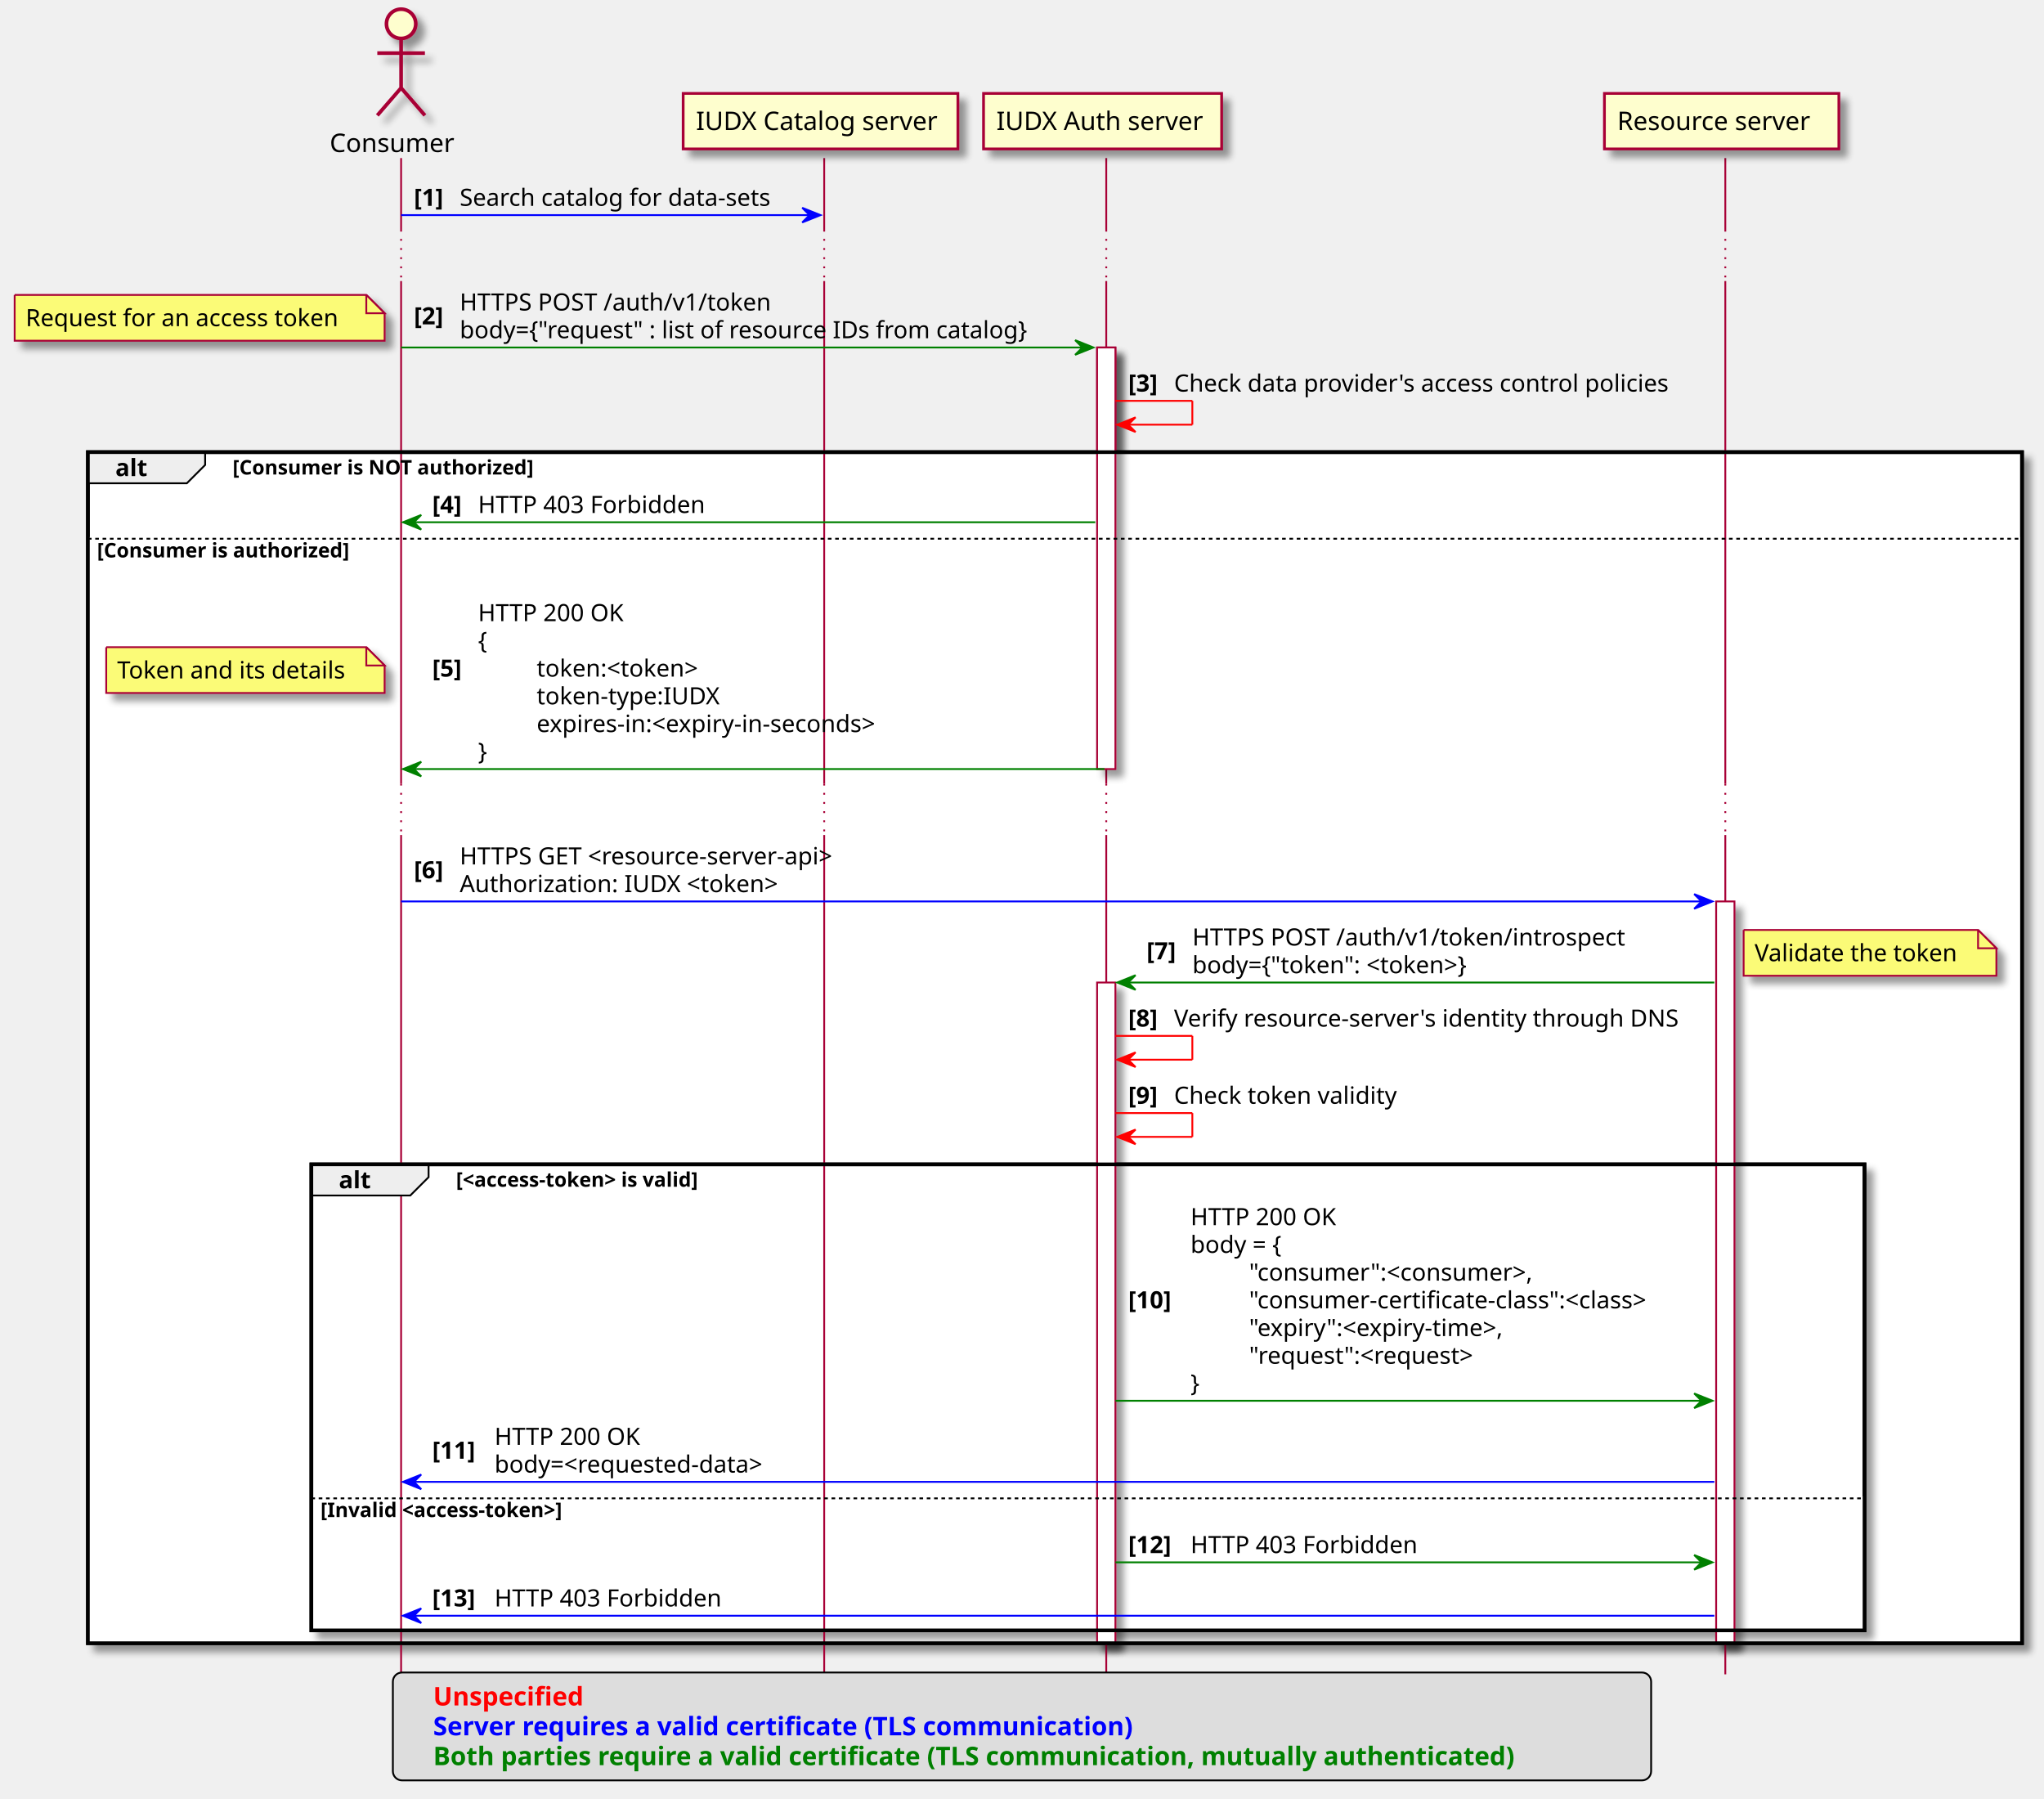
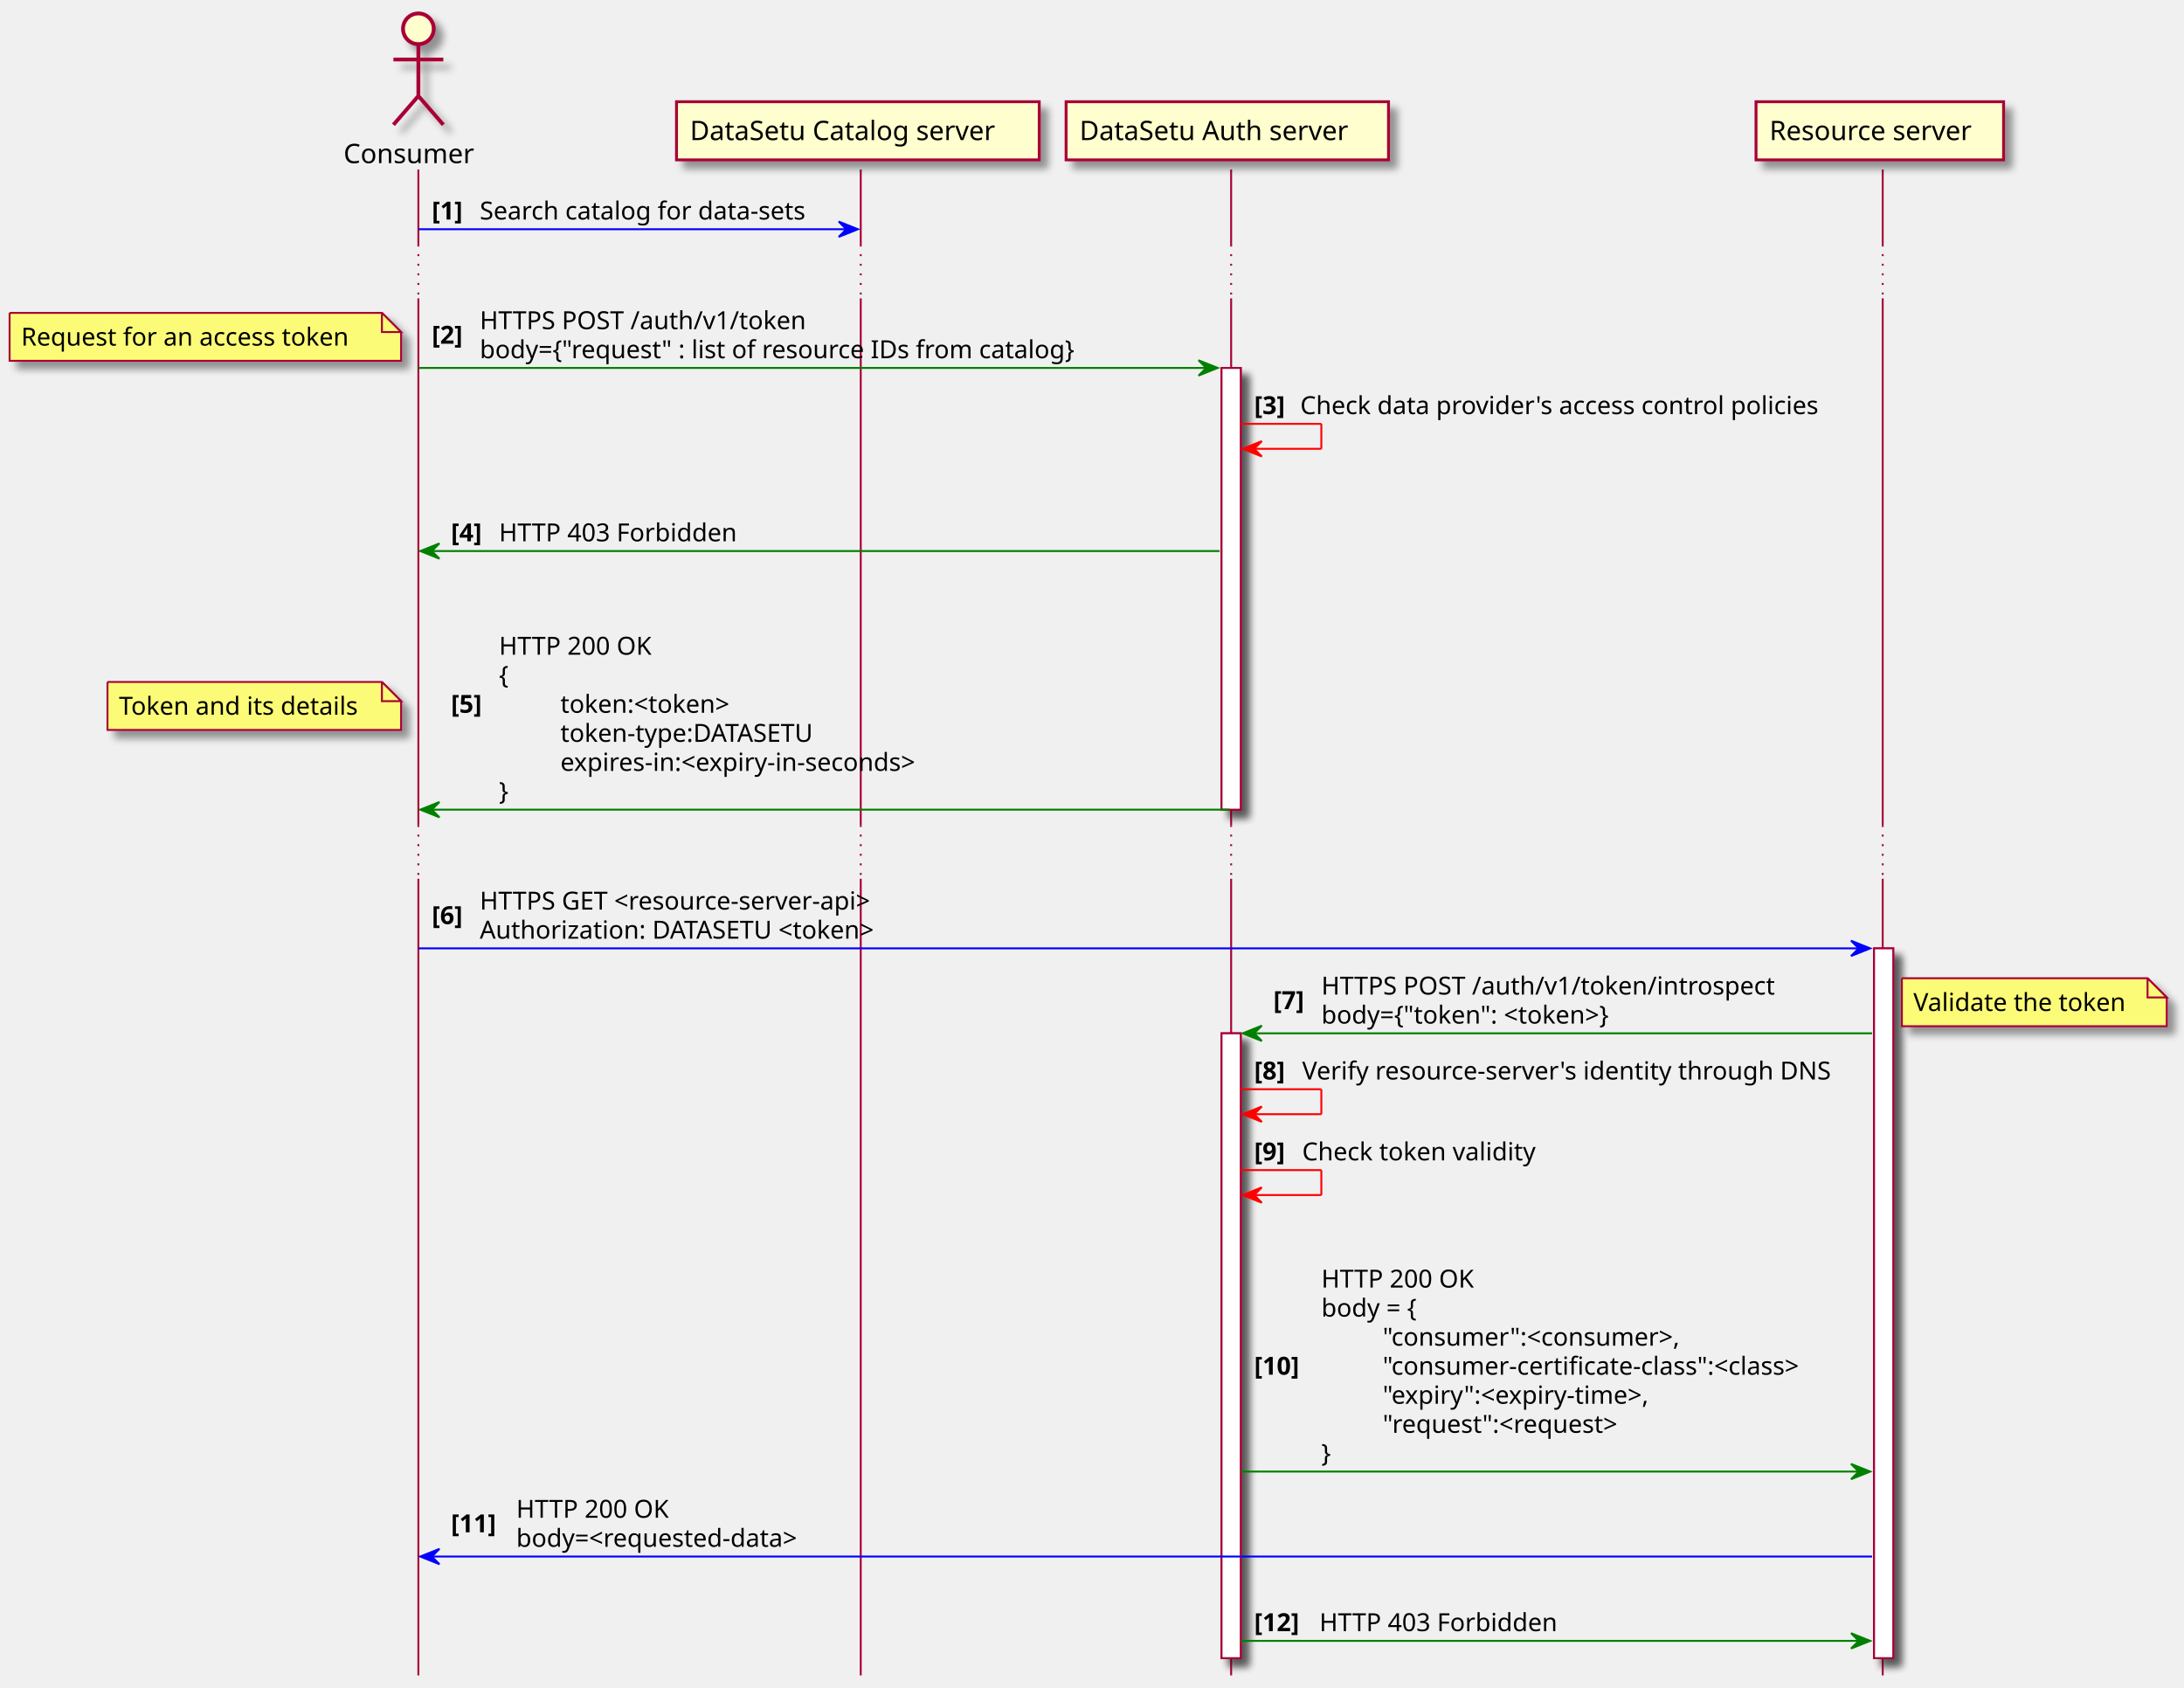
- <svg xmlns="http://www.w3.org/2000/svg" contentScriptType="application/ecmascript" contentStyleType="text/css" height="982px" preserveAspectRatio="none" style="width:1116px;height:982px;" version="1.1" viewBox="0 0 1116 982" width="1116px" zoomAndPan="magnify">
+ <svg xmlns="http://www.w3.org/2000/svg" contentScriptType="application/ecmascript" contentStyleType="text/css" height="879px" preserveAspectRatio="none" style="width:1138px;height:879px;" version="1.1" viewBox="0 0 1138 879" width="1138px" zoomAndPan="magnify">
  <defs>
-     <filter height="300%" id="f5yg362xgo49q" width="300%" x="-1" y="-1">
+     <filter height="300%" id="fj9ughe26oy9e" width="300%" x="-1" y="-1">
      <feGaussianBlur result="blurOut" stdDeviation="2.0" />
      <feColorMatrix in="blurOut" result="blurOut2" type="matrix" values="0 0 0 0 0 0 0 0 0 0 0 0 0 0 0 0 0 0 .4 0" />
      <feOffset dx="4.0" dy="4.0" in="blurOut2" result="blurOut3" />
      <feBlend in="SourceGraphic" in2="blurOut3" mode="normal" />
    </filter>
-     <filter height="1" id="b5yg362xgo49q0" width="1" x="0" y="0">
-       <feFlood flood-color="#FF0000" result="flood" />
-       <feComposite in="SourceGraphic" in2="flood" operator="over" />
-     </filter>
-     <filter height="1" id="b5yg362xgo49q1" width="1" x="0" y="0">
-       <feFlood flood-color="#0000FF" result="flood" />
-       <feComposite in="SourceGraphic" in2="flood" operator="over" />
-     </filter>
-     <filter height="1" id="b5yg362xgo49q2" width="1" x="0" y="0">
-       <feFlood flood-color="#008000" result="flood" />
-       <feComposite in="SourceGraphic" in2="flood" operator="over" />
-     </filter>
  </defs>
  <g>
-     <rect fill="#FFFFFF" filter="url(#f5yg362xgo49q)" height="230.133" style="stroke: #A80036; stroke-width: 1.0;" width="10" x="599" y="189.695" />
-     <rect fill="#FFFFFF" filter="url(#f5yg362xgo49q)" height="360.664" style="stroke: #A80036; stroke-width: 1.0;" width="10" x="599" y="536.359" />
-     <rect fill="#FFFFFF" filter="url(#f5yg362xgo49q)" height="404.93" style="stroke: #A80036; stroke-width: 1.0;" width="10" x="937" y="492.094" />
-     <rect fill="#FFFFFF" filter="url(#f5yg362xgo49q)" height="650.195" style="stroke: #000000; stroke-width: 2.0;" width="1056" x="48" y="246.828" />
-     <rect fill="#FFFFFF" height="603.93" style="stroke: none; stroke-width: 1.0;" width="1056" x="48" y="293.094" />
-     <rect fill="#FFFFFF" filter="url(#f5yg362xgo49q)" height="254.398" style="stroke: #000000; stroke-width: 2.0;" width="848" x="170" y="635.625" />
-     <rect fill="#FFFFFF" height="73.07" style="stroke: none; stroke-width: 1.0;" width="848" x="170" y="816.953" />
-     <line style="stroke: #A80036; stroke-width: 1.0;" x1="219" x2="219" y1="86.297" y2="125.43" />
-     <line style="stroke: #A80036; stroke-width: 1.0; stroke-dasharray: 1.0,4.0;" x1="219" x2="219" y1="125.43" y2="153.43" />
-     <line style="stroke: #A80036; stroke-width: 1.0;" x1="219" x2="219" y1="153.43" y2="427.828" />
-     <line style="stroke: #A80036; stroke-width: 1.0; stroke-dasharray: 1.0,4.0;" x1="219" x2="219" y1="427.828" y2="455.828" />
-     <line style="stroke: #A80036; stroke-width: 1.0;" x1="219" x2="219" y1="455.828" y2="914.023" />
-     <line style="stroke: #A80036; stroke-width: 1.0;" x1="450" x2="450" y1="86.297" y2="125.43" />
-     <line style="stroke: #A80036; stroke-width: 1.0; stroke-dasharray: 1.0,4.0;" x1="450" x2="450" y1="125.43" y2="153.43" />
-     <line style="stroke: #A80036; stroke-width: 1.0;" x1="450" x2="450" y1="153.43" y2="427.828" />
-     <line style="stroke: #A80036; stroke-width: 1.0; stroke-dasharray: 1.0,4.0;" x1="450" x2="450" y1="427.828" y2="455.828" />
-     <line style="stroke: #A80036; stroke-width: 1.0;" x1="450" x2="450" y1="455.828" y2="914.023" />
-     <line style="stroke: #A80036; stroke-width: 1.0;" x1="604" x2="604" y1="86.297" y2="125.43" />
-     <line style="stroke: #A80036; stroke-width: 1.0; stroke-dasharray: 1.0,4.0;" x1="604" x2="604" y1="125.43" y2="153.43" />
-     <line style="stroke: #A80036; stroke-width: 1.0;" x1="604" x2="604" y1="153.43" y2="427.828" />
-     <line style="stroke: #A80036; stroke-width: 1.0; stroke-dasharray: 1.0,4.0;" x1="604" x2="604" y1="427.828" y2="455.828" />
-     <line style="stroke: #A80036; stroke-width: 1.0;" x1="604" x2="604" y1="455.828" y2="914.023" />
-     <line style="stroke: #A80036; stroke-width: 1.0;" x1="942" x2="942" y1="86.297" y2="125.43" />
-     <line style="stroke: #A80036; stroke-width: 1.0; stroke-dasharray: 1.0,4.0;" x1="942" x2="942" y1="125.43" y2="153.43" />
-     <line style="stroke: #A80036; stroke-width: 1.0;" x1="942" x2="942" y1="153.43" y2="427.828" />
-     <line style="stroke: #A80036; stroke-width: 1.0; stroke-dasharray: 1.0,4.0;" x1="942" x2="942" y1="427.828" y2="455.828" />
-     <line style="stroke: #A80036; stroke-width: 1.0;" x1="942" x2="942" y1="455.828" y2="914.023" />
-     <text fill="#000000" font-family="sans-serif" font-size="14" lengthAdjust="spacingAndGlyphs" textLength="72" x="180" y="82.995">Consumer</text>
-     <ellipse cx="219" cy="13" fill="#FEFECE" filter="url(#f5yg362xgo49q)" rx="8" ry="8" style="stroke: #A80036; stroke-width: 2.0;" />
-     <path d="M219,21 L219,48 M206,29 L232,29 M219,48 L206,63 M219,48 L232,63 " fill="none" filter="url(#f5yg362xgo49q)" style="stroke: #A80036; stroke-width: 2.0;" />
-     <rect fill="#FEFECE" filter="url(#f5yg362xgo49q)" height="30.297" style="stroke: #A80036; stroke-width: 1.5;" width="150" x="373" y="51" />
-     <text fill="#000000" font-family="sans-serif" font-size="14" lengthAdjust="spacingAndGlyphs" textLength="136" x="380" y="70.995">IUDX Catalog server</text>
-     <rect fill="#FEFECE" filter="url(#f5yg362xgo49q)" height="30.297" style="stroke: #A80036; stroke-width: 1.5;" width="130" x="537" y="51" />
-     <text fill="#000000" font-family="sans-serif" font-size="14" lengthAdjust="spacingAndGlyphs" textLength="116" x="544" y="70.995">IUDX Auth server</text>
-     <rect fill="#FEFECE" filter="url(#f5yg362xgo49q)" height="30.297" style="stroke: #A80036; stroke-width: 1.5;" width="128" x="876" y="51" />
-     <text fill="#000000" font-family="sans-serif" font-size="14" lengthAdjust="spacingAndGlyphs" textLength="114" x="883" y="70.995">Resource server</text>
-     <rect fill="#FFFFFF" filter="url(#f5yg362xgo49q)" height="230.133" style="stroke: #A80036; stroke-width: 1.0;" width="10" x="599" y="189.695" />
-     <rect fill="#FFFFFF" filter="url(#f5yg362xgo49q)" height="360.664" style="stroke: #A80036; stroke-width: 1.0;" width="10" x="599" y="536.359" />
-     <rect fill="#FFFFFF" filter="url(#f5yg362xgo49q)" height="404.93" style="stroke: #A80036; stroke-width: 1.0;" width="10" x="937" y="492.094" />
-     <polygon fill="#0000FF" points="438,113.43,448,117.43,438,121.43,442,117.43" style="stroke: #0000FF; stroke-width: 1.0;" />
-     <line style="stroke: #0000FF; stroke-width: 1.0;" x1="219" x2="444" y1="117.43" y2="117.43" />
-     <text fill="#000000" font-family="sans-serif" font-size="13" font-weight="bold" lengthAdjust="spacingAndGlyphs" textLength="21" x="226" y="112.364">[1]</text>
-     <text fill="#000000" font-family="sans-serif" font-size="13" lengthAdjust="spacingAndGlyphs" textLength="182" x="251" y="112.364">Search catalog for data-sets</text>
-     <polygon fill="#008000" points="587,185.695,597,189.695,587,193.695,591,189.695" style="stroke: #008000; stroke-width: 1.0;" />
-     <line style="stroke: #008000; stroke-width: 1.0;" x1="219" x2="593" y1="189.695" y2="189.695" />
-     <text fill="#000000" font-family="sans-serif" font-size="13" font-weight="bold" lengthAdjust="spacingAndGlyphs" textLength="21" x="226" y="177.063">[2]</text>
-     <text fill="#000000" font-family="sans-serif" font-size="13" lengthAdjust="spacingAndGlyphs" textLength="175" x="251" y="169.497">HTTPS POST /auth/v1/token</text>
-     <text fill="#000000" font-family="sans-serif" font-size="13" lengthAdjust="spacingAndGlyphs" textLength="332" x="251" y="184.629">body={"request" : list of resource IDs from catalog}</text>
-     <path d="M8,160.996 L8,185.996 L210,185.996 L210,170.996 L200,160.996 L8,160.996 " fill="#FBFB77" filter="url(#f5yg362xgo49q)" style="stroke: #A80036; stroke-width: 1.0;" />
-     <path d="M200,160.996 L200,170.996 L210,170.996 L200,160.996 " fill="#FBFB77" style="stroke: #A80036; stroke-width: 1.0;" />
-     <text fill="#000000" font-family="sans-serif" font-size="13" lengthAdjust="spacingAndGlyphs" textLength="181" x="14" y="178.063">Request for an access token</text>
-     <line style="stroke: #FF0000; stroke-width: 1.0;" x1="609" x2="651" y1="218.828" y2="218.828" />
-     <line style="stroke: #FF0000; stroke-width: 1.0;" x1="651" x2="651" y1="218.828" y2="231.828" />
-     <line style="stroke: #FF0000; stroke-width: 1.0;" x1="610" x2="651" y1="231.828" y2="231.828" />
-     <polygon fill="#FF0000" points="620,227.828,610,231.828,620,235.828,616,231.828" style="stroke: #FF0000; stroke-width: 1.0;" />
-     <text fill="#000000" font-family="sans-serif" font-size="13" font-weight="bold" lengthAdjust="spacingAndGlyphs" textLength="21" x="616" y="213.762">[3]</text>
-     <text fill="#000000" font-family="sans-serif" font-size="13" lengthAdjust="spacingAndGlyphs" textLength="285" x="641" y="213.762">Check data provider's access control policies</text>
-     <path d="M48,246.828 L112,246.828 L112,253.828 L102,263.828 L48,263.828 L48,246.828 " fill="#EEEEEE" style="stroke: #000000; stroke-width: 1.0;" />
-     <rect fill="none" height="650.195" style="stroke: #000000; stroke-width: 2.0;" width="1056" x="48" y="246.828" />
-     <text fill="#000000" font-family="sans-serif" font-size="13" font-weight="bold" lengthAdjust="spacingAndGlyphs" textLength="19" x="63" y="259.895">alt</text>
-     <text fill="#000000" font-family="sans-serif" font-size="11" font-weight="bold" lengthAdjust="spacingAndGlyphs" textLength="193" x="127" y="259.039">[Consumer is NOT authorized]</text>
-     <polygon fill="#008000" points="230,281.094,220,285.094,230,289.094,226,285.094" style="stroke: #008000; stroke-width: 1.0;" />
-     <line style="stroke: #008000; stroke-width: 1.0;" x1="224" x2="598" y1="285.094" y2="285.094" />
-     <text fill="#000000" font-family="sans-serif" font-size="13" font-weight="bold" lengthAdjust="spacingAndGlyphs" textLength="21" x="236" y="280.028">[4]</text>
-     <text fill="#000000" font-family="sans-serif" font-size="13" lengthAdjust="spacingAndGlyphs" textLength="127" x="261" y="280.028">HTTP 403 Forbidden</text>
-     <line style="stroke: #000000; stroke-width: 1.0; stroke-dasharray: 2.0,2.0;" x1="48" x2="1104" y1="294.094" y2="294.094" />
-     <text fill="#000000" font-family="sans-serif" font-size="11" font-weight="bold" lengthAdjust="spacingAndGlyphs" textLength="162" x="53" y="304.304">[Consumer is authorized]</text>
-     <polygon fill="#008000" points="230,415.828,220,419.828,230,423.828,226,419.828" style="stroke: #008000; stroke-width: 1.0;" />
-     <line style="stroke: #008000; stroke-width: 1.0;" x1="224" x2="603" y1="419.828" y2="419.828" />
-     <text fill="#000000" font-family="sans-serif" font-size="13" font-weight="bold" lengthAdjust="spacingAndGlyphs" textLength="21" x="236" y="369.364">[5]</text>
-     <text fill="#000000" font-family="sans-serif" font-size="13" lengthAdjust="spacingAndGlyphs" textLength="0" x="265" y="323.965" />
-     <text fill="#000000" font-family="sans-serif" font-size="13" lengthAdjust="spacingAndGlyphs" textLength="82" x="261" y="339.098">HTTP 200 OK</text>
-     <text fill="#000000" font-family="sans-serif" font-size="13" lengthAdjust="spacingAndGlyphs" textLength="8" x="261" y="354.231">{</text>
-     <text fill="#000000" font-family="sans-serif" font-size="13" lengthAdjust="spacingAndGlyphs" textLength="98" x="293" y="369.364">token:&lt;token&gt;</text>
-     <text fill="#000000" font-family="sans-serif" font-size="13" lengthAdjust="spacingAndGlyphs" textLength="104" x="293" y="384.497">token-type:IUDX</text>
-     <text fill="#000000" font-family="sans-serif" font-size="13" lengthAdjust="spacingAndGlyphs" textLength="200" x="293" y="399.629">expires-in:&lt;expiry-in-seconds&gt;</text>
-     <text fill="#000000" font-family="sans-serif" font-size="13" lengthAdjust="spacingAndGlyphs" textLength="8" x="261" y="414.762">}</text>
-     <path d="M58,353.297 L58,378.297 L210,378.297 L210,363.297 L200,353.297 L58,353.297 " fill="#FBFB77" filter="url(#f5yg362xgo49q)" style="stroke: #A80036; stroke-width: 1.0;" />
-     <path d="M200,353.297 L200,363.297 L210,363.297 L200,353.297 " fill="#FBFB77" style="stroke: #A80036; stroke-width: 1.0;" />
-     <text fill="#000000" font-family="sans-serif" font-size="13" lengthAdjust="spacingAndGlyphs" textLength="131" x="64" y="370.364">Token and its details</text>
-     <polygon fill="#0000FF" points="925,488.094,935,492.094,925,496.094,929,492.094" style="stroke: #0000FF; stroke-width: 1.0;" />
-     <line style="stroke: #0000FF; stroke-width: 1.0;" x1="219" x2="931" y1="492.094" y2="492.094" />
-     <text fill="#000000" font-family="sans-serif" font-size="13" font-weight="bold" lengthAdjust="spacingAndGlyphs" textLength="21" x="226" y="479.461">[6]</text>
-     <text fill="#000000" font-family="sans-serif" font-size="13" lengthAdjust="spacingAndGlyphs" textLength="221" x="251" y="471.895">HTTPS GET &lt;resource-server-api&gt;</text>
-     <text fill="#000000" font-family="sans-serif" font-size="13" lengthAdjust="spacingAndGlyphs" textLength="186" x="251" y="487.028">Authorization: IUDX &lt;token&gt;</text>
-     <polygon fill="#008000" points="620,532.359,610,536.359,620,540.359,616,536.359" style="stroke: #008000; stroke-width: 1.0;" />
-     <line style="stroke: #008000; stroke-width: 1.0;" x1="614" x2="936" y1="536.359" y2="536.359" />
-     <text fill="#000000" font-family="sans-serif" font-size="13" font-weight="bold" lengthAdjust="spacingAndGlyphs" textLength="21" x="626" y="523.727">[7]</text>
-     <text fill="#000000" font-family="sans-serif" font-size="13" lengthAdjust="spacingAndGlyphs" textLength="243" x="651" y="516.161">HTTPS POST /auth/v1/token/introspect</text>
-     <text fill="#000000" font-family="sans-serif" font-size="13" lengthAdjust="spacingAndGlyphs" textLength="170" x="651" y="531.293">body={"token": &lt;token&gt;}</text>
-     <path d="M952,507.66 L952,532.66 L1090,532.66 L1090,517.66 L1080,507.66 L952,507.66 " fill="#FBFB77" filter="url(#f5yg362xgo49q)" style="stroke: #A80036; stroke-width: 1.0;" />
-     <path d="M1080,507.66 L1080,517.66 L1090,517.66 L1080,507.66 " fill="#FBFB77" style="stroke: #A80036; stroke-width: 1.0;" />
-     <text fill="#000000" font-family="sans-serif" font-size="13" lengthAdjust="spacingAndGlyphs" textLength="117" x="958" y="524.727">Validate the token</text>
-     <line style="stroke: #FF0000; stroke-width: 1.0;" x1="609" x2="651" y1="565.492" y2="565.492" />
-     <line style="stroke: #FF0000; stroke-width: 1.0;" x1="651" x2="651" y1="565.492" y2="578.492" />
-     <line style="stroke: #FF0000; stroke-width: 1.0;" x1="610" x2="651" y1="578.492" y2="578.492" />
-     <polygon fill="#FF0000" points="620,574.492,610,578.492,620,582.492,616,578.492" style="stroke: #FF0000; stroke-width: 1.0;" />
-     <text fill="#000000" font-family="sans-serif" font-size="13" font-weight="bold" lengthAdjust="spacingAndGlyphs" textLength="21" x="616" y="560.426">[8]</text>
-     <text fill="#000000" font-family="sans-serif" font-size="13" lengthAdjust="spacingAndGlyphs" textLength="289" x="641" y="560.426">Verify resource-server's identity through DNS</text>
-     <line style="stroke: #FF0000; stroke-width: 1.0;" x1="609" x2="651" y1="607.625" y2="607.625" />
-     <line style="stroke: #FF0000; stroke-width: 1.0;" x1="651" x2="651" y1="607.625" y2="620.625" />
-     <line style="stroke: #FF0000; stroke-width: 1.0;" x1="610" x2="651" y1="620.625" y2="620.625" />
-     <polygon fill="#FF0000" points="620,616.625,610,620.625,620,624.625,616,620.625" style="stroke: #FF0000; stroke-width: 1.0;" />
-     <text fill="#000000" font-family="sans-serif" font-size="13" font-weight="bold" lengthAdjust="spacingAndGlyphs" textLength="21" x="616" y="602.559">[9]</text>
-     <text fill="#000000" font-family="sans-serif" font-size="13" lengthAdjust="spacingAndGlyphs" textLength="127" x="641" y="602.559">Check token validity</text>
-     <path d="M170,635.625 L234,635.625 L234,642.625 L224,652.625 L170,652.625 L170,635.625 " fill="#EEEEEE" style="stroke: #000000; stroke-width: 1.0;" />
-     <rect fill="none" height="254.398" style="stroke: #000000; stroke-width: 2.0;" width="848" x="170" y="635.625" />
-     <text fill="#000000" font-family="sans-serif" font-size="13" font-weight="bold" lengthAdjust="spacingAndGlyphs" textLength="19" x="185" y="648.692">alt</text>
-     <text fill="#000000" font-family="sans-serif" font-size="11" font-weight="bold" lengthAdjust="spacingAndGlyphs" textLength="163" x="249" y="647.835">[&lt;access-token&gt; is valid]</text>
-     <polygon fill="#008000" points="925,760.688,935,764.688,925,768.688,929,764.688" style="stroke: #008000; stroke-width: 1.0;" />
-     <line style="stroke: #008000; stroke-width: 1.0;" x1="609" x2="931" y1="764.688" y2="764.688" />
-     <text fill="#000000" font-family="sans-serif" font-size="13" font-weight="bold" lengthAdjust="spacingAndGlyphs" textLength="30" x="616" y="714.223">[10]</text>
-     <text fill="#000000" font-family="sans-serif" font-size="13" lengthAdjust="spacingAndGlyphs" textLength="82" x="650" y="668.825">HTTP 200 OK</text>
-     <text fill="#000000" font-family="sans-serif" font-size="13" lengthAdjust="spacingAndGlyphs" textLength="58" x="650" y="683.957">body = {</text>
-     <text fill="#000000" font-family="sans-serif" font-size="13" lengthAdjust="spacingAndGlyphs" textLength="168" x="682" y="699.09">"consumer":&lt;consumer&gt;,</text>
-     <text fill="#000000" font-family="sans-serif" font-size="13" lengthAdjust="spacingAndGlyphs" textLength="237" x="682" y="714.223">"consumer-certificate-class":&lt;class&gt;</text>
-     <text fill="#000000" font-family="sans-serif" font-size="13" lengthAdjust="spacingAndGlyphs" textLength="150" x="682" y="729.356">"expiry":&lt;expiry-time&gt;,</text>
-     <text fill="#000000" font-family="sans-serif" font-size="13" lengthAdjust="spacingAndGlyphs" textLength="134" x="682" y="744.489">"request":&lt;request&gt;</text>
-     <text fill="#000000" font-family="sans-serif" font-size="13" lengthAdjust="spacingAndGlyphs" textLength="8" x="650" y="759.622">}</text>
-     <polygon fill="#0000FF" points="230,804.953,220,808.953,230,812.953,226,808.953" style="stroke: #0000FF; stroke-width: 1.0;" />
-     <line style="stroke: #0000FF; stroke-width: 1.0;" x1="224" x2="936" y1="808.953" y2="808.953" />
-     <text fill="#000000" font-family="sans-serif" font-size="13" font-weight="bold" lengthAdjust="spacingAndGlyphs" textLength="30" x="236" y="796.321">[11]</text>
-     <text fill="#000000" font-family="sans-serif" font-size="13" lengthAdjust="spacingAndGlyphs" textLength="82" x="270" y="788.754">HTTP 200 OK</text>
-     <text fill="#000000" font-family="sans-serif" font-size="13" lengthAdjust="spacingAndGlyphs" textLength="163" x="270" y="803.887">body=&lt;requested-data&gt;</text>
-     <line style="stroke: #000000; stroke-width: 1.0; stroke-dasharray: 2.0,2.0;" x1="170" x2="1018" y1="817.953" y2="817.953" />
-     <text fill="#000000" font-family="sans-serif" font-size="11" font-weight="bold" lengthAdjust="spacingAndGlyphs" textLength="160" x="175" y="828.164">[Invalid &lt;access-token&gt;]</text>
-     <polygon fill="#008000" points="925,848.891,935,852.891,925,856.891,929,852.891" style="stroke: #008000; stroke-width: 1.0;" />
-     <line style="stroke: #008000; stroke-width: 1.0;" x1="609" x2="931" y1="852.891" y2="852.891" />
-     <text fill="#000000" font-family="sans-serif" font-size="13" font-weight="bold" lengthAdjust="spacingAndGlyphs" textLength="30" x="616" y="847.825">[12]</text>
-     <text fill="#000000" font-family="sans-serif" font-size="13" lengthAdjust="spacingAndGlyphs" textLength="127" x="650" y="847.825">HTTP 403 Forbidden</text>
-     <polygon fill="#0000FF" points="230,878.023,220,882.023,230,886.023,226,882.023" style="stroke: #0000FF; stroke-width: 1.0;" />
-     <line style="stroke: #0000FF; stroke-width: 1.0;" x1="224" x2="936" y1="882.023" y2="882.023" />
-     <text fill="#000000" font-family="sans-serif" font-size="13" font-weight="bold" lengthAdjust="spacingAndGlyphs" textLength="30" x="236" y="876.957">[13]</text>
-     <text fill="#000000" font-family="sans-serif" font-size="13" lengthAdjust="spacingAndGlyphs" textLength="127" x="270" y="876.957">HTTP 403 Forbidden</text>
-     <rect fill="#DDDDDD" height="58.891" rx="5" ry="5" style="stroke: #000000; stroke-width: 1.0;" width="687" x="214.5" y="913.023" />
-     <text fill="#000000" filter="url(#b5yg362xgo49q0)" font-family="sans-serif" font-size="14" lengthAdjust="spacingAndGlyphs" textLength="0" x="232.5" y="931.019" />
-     <text fill="#000000" font-family="sans-serif" font-size="14" lengthAdjust="spacingAndGlyphs" textLength="0" x="236.5" y="931.019" />
-     <text fill="#FF0000" font-family="sans-serif" font-size="14" font-weight="bold" lengthAdjust="spacingAndGlyphs" textLength="93" x="236.5" y="931.019">Unspecified</text>
-     <text fill="#000000" filter="url(#b5yg362xgo49q1)" font-family="sans-serif" font-size="14" lengthAdjust="spacingAndGlyphs" textLength="0" x="232.5" y="947.315" />
-     <text fill="#000000" font-family="sans-serif" font-size="14" lengthAdjust="spacingAndGlyphs" textLength="0" x="236.5" y="947.315" />
-     <text fill="#0000FF" font-family="sans-serif" font-size="14" font-weight="bold" lengthAdjust="spacingAndGlyphs" textLength="435" x="236.5" y="947.315">Server requires a valid certificate (TLS communication)</text>
-     <text fill="#000000" filter="url(#b5yg362xgo49q2)" font-family="sans-serif" font-size="14" lengthAdjust="spacingAndGlyphs" textLength="0" x="232.5" y="963.612" />
-     <text fill="#000000" font-family="sans-serif" font-size="14" lengthAdjust="spacingAndGlyphs" textLength="0" x="236.5" y="963.612" />
-     <text fill="#008000" font-family="sans-serif" font-size="14" font-weight="bold" lengthAdjust="spacingAndGlyphs" textLength="659" x="236.5" y="963.612">Both parties require a valid certificate (TLS communication, mutually authenticated)</text>
+     <rect fill="#FFFFFF" filter="url(#fj9ughe26oy9e)" height="230.133" style="stroke: #A80036; stroke-width: 1.0;" width="10" x="636.5" y="191.695" />
+     <rect fill="#FFFFFF" filter="url(#fj9ughe26oy9e)" height="325.531" style="stroke: #A80036; stroke-width: 1.0;" width="10" x="636.5" y="538.359" />
+     <rect fill="#FFFFFF" filter="url(#fj9ughe26oy9e)" height="369.797" style="stroke: #A80036; stroke-width: 1.0;" width="10" x="976.5" y="494.094" />
+     <line style="stroke: #A80036; stroke-width: 1.0;" x1="218" x2="218" y1="88.297" y2="127.43" />
+     <line style="stroke: #A80036; stroke-width: 1.0; stroke-dasharray: 1.0,4.0;" x1="218" x2="218" y1="127.43" y2="155.43" />
+     <line style="stroke: #A80036; stroke-width: 1.0;" x1="218" x2="218" y1="155.43" y2="429.828" />
+     <line style="stroke: #A80036; stroke-width: 1.0; stroke-dasharray: 1.0,4.0;" x1="218" x2="218" y1="429.828" y2="457.828" />
+     <line style="stroke: #A80036; stroke-width: 1.0;" x1="218" x2="218" y1="457.828" y2="872.891" />
+     <line style="stroke: #A80036; stroke-width: 1.0;" x1="448.5" x2="448.5" y1="88.297" y2="127.43" />
+     <line style="stroke: #A80036; stroke-width: 1.0; stroke-dasharray: 1.0,4.0;" x1="448.5" x2="448.5" y1="127.43" y2="155.43" />
+     <line style="stroke: #A80036; stroke-width: 1.0;" x1="448.5" x2="448.5" y1="155.43" y2="429.828" />
+     <line style="stroke: #A80036; stroke-width: 1.0; stroke-dasharray: 1.0,4.0;" x1="448.5" x2="448.5" y1="429.828" y2="457.828" />
+     <line style="stroke: #A80036; stroke-width: 1.0;" x1="448.5" x2="448.5" y1="457.828" y2="872.891" />
+     <line style="stroke: #A80036; stroke-width: 1.0;" x1="641.5" x2="641.5" y1="88.297" y2="127.43" />
+     <line style="stroke: #A80036; stroke-width: 1.0; stroke-dasharray: 1.0,4.0;" x1="641.5" x2="641.5" y1="127.43" y2="155.43" />
+     <line style="stroke: #A80036; stroke-width: 1.0;" x1="641.5" x2="641.5" y1="155.43" y2="429.828" />
+     <line style="stroke: #A80036; stroke-width: 1.0; stroke-dasharray: 1.0,4.0;" x1="641.5" x2="641.5" y1="429.828" y2="457.828" />
+     <line style="stroke: #A80036; stroke-width: 1.0;" x1="641.5" x2="641.5" y1="457.828" y2="872.891" />
+     <line style="stroke: #A80036; stroke-width: 1.0;" x1="981" x2="981" y1="88.297" y2="127.43" />
+     <line style="stroke: #A80036; stroke-width: 1.0; stroke-dasharray: 1.0,4.0;" x1="981" x2="981" y1="127.43" y2="155.43" />
+     <line style="stroke: #A80036; stroke-width: 1.0;" x1="981" x2="981" y1="155.43" y2="429.828" />
+     <line style="stroke: #A80036; stroke-width: 1.0; stroke-dasharray: 1.0,4.0;" x1="981" x2="981" y1="429.828" y2="457.828" />
+     <line style="stroke: #A80036; stroke-width: 1.0;" x1="981" x2="981" y1="457.828" y2="872.891" />
+     <text fill="#000000" font-family="sans-serif" font-size="14" lengthAdjust="spacingAndGlyphs" textLength="72" x="179" y="84.995">Consumer</text>
+     <ellipse cx="218" cy="15" fill="#FEFECE" filter="url(#fj9ughe26oy9e)" rx="8" ry="8" style="stroke: #A80036; stroke-width: 2.0;" />
+     <path d="M218,23 L218,50 M205,31 L231,31 M218,50 L205,65 M218,50 L231,65 " fill="none" filter="url(#fj9ughe26oy9e)" style="stroke: #A80036; stroke-width: 2.0;" />
+     <rect fill="#FEFECE" filter="url(#fj9ughe26oy9e)" height="30.297" style="stroke: #A80036; stroke-width: 1.5;" width="189" x="352.5" y="53" />
+     <text fill="#000000" font-family="sans-serif" font-size="14" lengthAdjust="spacingAndGlyphs" textLength="175" x="359.5" y="72.995">DataSetu Catalog server</text>
+     <rect fill="#FEFECE" filter="url(#fj9ughe26oy9e)" height="30.297" style="stroke: #A80036; stroke-width: 1.5;" width="168" x="555.5" y="53" />
+     <text fill="#000000" font-family="sans-serif" font-size="14" lengthAdjust="spacingAndGlyphs" textLength="154" x="562.5" y="72.995">DataSetu Auth server</text>
+     <rect fill="#FEFECE" filter="url(#fj9ughe26oy9e)" height="30.297" style="stroke: #A80036; stroke-width: 1.5;" width="129" x="915" y="53" />
+     <text fill="#000000" font-family="sans-serif" font-size="14" lengthAdjust="spacingAndGlyphs" textLength="115" x="922" y="72.995">Resource server</text>
+     <rect fill="#FFFFFF" filter="url(#fj9ughe26oy9e)" height="230.133" style="stroke: #A80036; stroke-width: 1.0;" width="10" x="636.5" y="191.695" />
+     <rect fill="#FFFFFF" filter="url(#fj9ughe26oy9e)" height="325.531" style="stroke: #A80036; stroke-width: 1.0;" width="10" x="636.5" y="538.359" />
+     <rect fill="#FFFFFF" filter="url(#fj9ughe26oy9e)" height="369.797" style="stroke: #A80036; stroke-width: 1.0;" width="10" x="976.5" y="494.094" />
+     <polygon fill="#0000FF" points="437,115.43,447,119.43,437,123.43,441,119.43" style="stroke: #0000FF; stroke-width: 1.0;" />
+     <line style="stroke: #0000FF; stroke-width: 1.0;" x1="218" x2="443" y1="119.43" y2="119.43" />
+     <text fill="#000000" font-family="sans-serif" font-size="13" font-weight="bold" lengthAdjust="spacingAndGlyphs" textLength="21" x="225" y="114.364">[1]</text>
+     <text fill="#000000" font-family="sans-serif" font-size="13" lengthAdjust="spacingAndGlyphs" textLength="182" x="250" y="114.364">Search catalog for data-sets</text>
+     <polygon fill="#008000" points="624.5,187.695,634.5,191.695,624.5,195.695,628.5,191.695" style="stroke: #008000; stroke-width: 1.0;" />
+     <line style="stroke: #008000; stroke-width: 1.0;" x1="218" x2="630.5" y1="191.695" y2="191.695" />
+     <text fill="#000000" font-family="sans-serif" font-size="13" font-weight="bold" lengthAdjust="spacingAndGlyphs" textLength="21" x="225" y="179.063">[2]</text>
+     <text fill="#000000" font-family="sans-serif" font-size="13" lengthAdjust="spacingAndGlyphs" textLength="176" x="250" y="171.497">HTTPS POST /auth/v1/token</text>
+     <text fill="#000000" font-family="sans-serif" font-size="13" lengthAdjust="spacingAndGlyphs" textLength="337" x="250" y="186.629">body={"request" : list of resource IDs from catalog}</text>
+     <path d="M5,162.996 L5,187.996 L209,187.996 L209,172.996 L199,162.996 L5,162.996 " fill="#FBFB77" filter="url(#fj9ughe26oy9e)" style="stroke: #A80036; stroke-width: 1.0;" />
+     <path d="M199,162.996 L199,172.996 L209,172.996 L199,162.996 " fill="#FBFB77" style="stroke: #A80036; stroke-width: 1.0;" />
+     <text fill="#000000" font-family="sans-serif" font-size="13" lengthAdjust="spacingAndGlyphs" textLength="183" x="11" y="180.063">Request for an access token</text>
+     <line style="stroke: #FF0000; stroke-width: 1.0;" x1="646.5" x2="688.5" y1="220.828" y2="220.828" />
+     <line style="stroke: #FF0000; stroke-width: 1.0;" x1="688.5" x2="688.5" y1="220.828" y2="233.828" />
+     <line style="stroke: #FF0000; stroke-width: 1.0;" x1="647.5" x2="688.5" y1="233.828" y2="233.828" />
+     <polygon fill="#FF0000" points="657.5,229.828,647.5,233.828,657.5,237.828,653.5,233.828" style="stroke: #FF0000; stroke-width: 1.0;" />
+     <text fill="#000000" font-family="sans-serif" font-size="13" font-weight="bold" lengthAdjust="spacingAndGlyphs" textLength="20" x="653.5" y="215.762">[3]</text>
+     <text fill="#000000" font-family="sans-serif" font-size="13" lengthAdjust="spacingAndGlyphs" textLength="286" x="677.5" y="215.762">Check data provider's access control policies</text>
+     <polygon fill="#008000" points="229,283.094,219,287.094,229,291.094,225,287.094" style="stroke: #008000; stroke-width: 1.0;" />
+     <line style="stroke: #008000; stroke-width: 1.0;" x1="223" x2="635.5" y1="287.094" y2="287.094" />
+     <text fill="#000000" font-family="sans-serif" font-size="13" font-weight="bold" lengthAdjust="spacingAndGlyphs" textLength="21" x="235" y="282.028">[4]</text>
+     <text fill="#000000" font-family="sans-serif" font-size="13" lengthAdjust="spacingAndGlyphs" textLength="128" x="260" y="282.028">HTTP 403 Forbidden</text>
+     <polygon fill="#008000" points="229,417.828,219,421.828,229,425.828,225,421.828" style="stroke: #008000; stroke-width: 1.0;" />
+     <line style="stroke: #008000; stroke-width: 1.0;" x1="223" x2="640.5" y1="421.828" y2="421.828" />
+     <text fill="#000000" font-family="sans-serif" font-size="13" font-weight="bold" lengthAdjust="spacingAndGlyphs" textLength="21" x="235" y="371.364">[5]</text>
+     <text fill="#000000" font-family="sans-serif" font-size="13" lengthAdjust="spacingAndGlyphs" textLength="0" x="264" y="325.965" />
+     <text fill="#000000" font-family="sans-serif" font-size="13" lengthAdjust="spacingAndGlyphs" textLength="83" x="260" y="341.098">HTTP 200 OK</text>
+     <text fill="#000000" font-family="sans-serif" font-size="13" lengthAdjust="spacingAndGlyphs" textLength="9" x="260" y="356.231">{</text>
+     <text fill="#000000" font-family="sans-serif" font-size="13" lengthAdjust="spacingAndGlyphs" textLength="97" x="292" y="371.364">token:&lt;token&gt;</text>
+     <text fill="#000000" font-family="sans-serif" font-size="13" lengthAdjust="spacingAndGlyphs" textLength="144" x="292" y="386.497">token-type:DATASETU</text>
+     <text fill="#000000" font-family="sans-serif" font-size="13" lengthAdjust="spacingAndGlyphs" textLength="202" x="292" y="401.629">expires-in:&lt;expiry-in-seconds&gt;</text>
+     <text fill="#000000" font-family="sans-serif" font-size="13" lengthAdjust="spacingAndGlyphs" textLength="9" x="260" y="416.762">}</text>
+     <path d="M56,355.297 L56,380.297 L209,380.297 L209,365.297 L199,355.297 L56,355.297 " fill="#FBFB77" filter="url(#fj9ughe26oy9e)" style="stroke: #A80036; stroke-width: 1.0;" />
+     <path d="M199,355.297 L199,365.297 L209,365.297 L199,355.297 " fill="#FBFB77" style="stroke: #A80036; stroke-width: 1.0;" />
+     <text fill="#000000" font-family="sans-serif" font-size="13" lengthAdjust="spacingAndGlyphs" textLength="132" x="62" y="372.364">Token and its details</text>
+     <polygon fill="#0000FF" points="964.5,490.094,974.5,494.094,964.5,498.094,968.5,494.094" style="stroke: #0000FF; stroke-width: 1.0;" />
+     <line style="stroke: #0000FF; stroke-width: 1.0;" x1="218" x2="970.5" y1="494.094" y2="494.094" />
+     <text fill="#000000" font-family="sans-serif" font-size="13" font-weight="bold" lengthAdjust="spacingAndGlyphs" textLength="21" x="225" y="481.461">[6]</text>
+     <text fill="#000000" font-family="sans-serif" font-size="13" lengthAdjust="spacingAndGlyphs" textLength="221" x="250" y="473.895">HTTPS GET &lt;resource-server-api&gt;</text>
+     <text fill="#000000" font-family="sans-serif" font-size="13" lengthAdjust="spacingAndGlyphs" textLength="223" x="250" y="489.028">Authorization: DATASETU &lt;token&gt;</text>
+     <polygon fill="#008000" points="657.5,534.359,647.5,538.359,657.5,542.359,653.5,538.359" style="stroke: #008000; stroke-width: 1.0;" />
+     <line style="stroke: #008000; stroke-width: 1.0;" x1="651.5" x2="975.5" y1="538.359" y2="538.359" />
+     <text fill="#000000" font-family="sans-serif" font-size="13" font-weight="bold" lengthAdjust="spacingAndGlyphs" textLength="21" x="663.5" y="525.727">[7]</text>
+     <text fill="#000000" font-family="sans-serif" font-size="13" lengthAdjust="spacingAndGlyphs" textLength="244" x="688.5" y="518.161">HTTPS POST /auth/v1/token/introspect</text>
+     <text fill="#000000" font-family="sans-serif" font-size="13" lengthAdjust="spacingAndGlyphs" textLength="171" x="688.5" y="533.293">body={"token": &lt;token&gt;}</text>
+     <path d="M991,509.66 L991,534.66 L1129,534.66 L1129,519.66 L1119,509.66 L991,509.66 " fill="#FBFB77" filter="url(#fj9ughe26oy9e)" style="stroke: #A80036; stroke-width: 1.0;" />
+     <path d="M1119,509.66 L1119,519.66 L1129,519.66 L1119,509.66 " fill="#FBFB77" style="stroke: #A80036; stroke-width: 1.0;" />
+     <text fill="#000000" font-family="sans-serif" font-size="13" lengthAdjust="spacingAndGlyphs" textLength="117" x="997" y="526.727">Validate the token</text>
+     <line style="stroke: #FF0000; stroke-width: 1.0;" x1="646.5" x2="688.5" y1="567.492" y2="567.492" />
+     <line style="stroke: #FF0000; stroke-width: 1.0;" x1="688.5" x2="688.5" y1="567.492" y2="580.492" />
+     <line style="stroke: #FF0000; stroke-width: 1.0;" x1="647.5" x2="688.5" y1="580.492" y2="580.492" />
+     <polygon fill="#FF0000" points="657.5,576.492,647.5,580.492,657.5,584.492,653.5,580.492" style="stroke: #FF0000; stroke-width: 1.0;" />
+     <text fill="#000000" font-family="sans-serif" font-size="13" font-weight="bold" lengthAdjust="spacingAndGlyphs" textLength="21" x="653.5" y="562.426">[8]</text>
+     <text fill="#000000" font-family="sans-serif" font-size="13" lengthAdjust="spacingAndGlyphs" textLength="291" x="678.5" y="562.426">Verify resource-server's identity through DNS</text>
+     <line style="stroke: #FF0000; stroke-width: 1.0;" x1="646.5" x2="688.5" y1="609.625" y2="609.625" />
+     <line style="stroke: #FF0000; stroke-width: 1.0;" x1="688.5" x2="688.5" y1="609.625" y2="622.625" />
+     <line style="stroke: #FF0000; stroke-width: 1.0;" x1="647.5" x2="688.5" y1="622.625" y2="622.625" />
+     <polygon fill="#FF0000" points="657.5,618.625,647.5,622.625,657.5,626.625,653.5,622.625" style="stroke: #FF0000; stroke-width: 1.0;" />
+     <text fill="#000000" font-family="sans-serif" font-size="13" font-weight="bold" lengthAdjust="spacingAndGlyphs" textLength="21" x="653.5" y="604.559">[9]</text>
+     <text fill="#000000" font-family="sans-serif" font-size="13" lengthAdjust="spacingAndGlyphs" textLength="129" x="678.5" y="604.559">Check token validity</text>
+     <polygon fill="#008000" points="964.5,762.688,974.5,766.688,964.5,770.688,968.5,766.688" style="stroke: #008000; stroke-width: 1.0;" />
+     <line style="stroke: #008000; stroke-width: 1.0;" x1="646.5" x2="970.5" y1="766.688" y2="766.688" />
+     <text fill="#000000" font-family="sans-serif" font-size="13" font-weight="bold" lengthAdjust="spacingAndGlyphs" textLength="31" x="653.5" y="716.223">[10]</text>
+     <text fill="#000000" font-family="sans-serif" font-size="13" lengthAdjust="spacingAndGlyphs" textLength="83" x="688.5" y="670.825">HTTP 200 OK</text>
+     <text fill="#000000" font-family="sans-serif" font-size="13" lengthAdjust="spacingAndGlyphs" textLength="59" x="688.5" y="685.957">body = {</text>
+     <text fill="#000000" font-family="sans-serif" font-size="13" lengthAdjust="spacingAndGlyphs" textLength="167" x="720.5" y="701.09">"consumer":&lt;consumer&gt;,</text>
+     <text fill="#000000" font-family="sans-serif" font-size="13" lengthAdjust="spacingAndGlyphs" textLength="237" x="720.5" y="716.223">"consumer-certificate-class":&lt;class&gt;</text>
+     <text fill="#000000" font-family="sans-serif" font-size="13" lengthAdjust="spacingAndGlyphs" textLength="153" x="720.5" y="731.356">"expiry":&lt;expiry-time&gt;,</text>
+     <text fill="#000000" font-family="sans-serif" font-size="13" lengthAdjust="spacingAndGlyphs" textLength="133" x="720.5" y="746.489">"request":&lt;request&gt;</text>
+     <text fill="#000000" font-family="sans-serif" font-size="13" lengthAdjust="spacingAndGlyphs" textLength="9" x="688.5" y="761.622">}</text>
+     <polygon fill="#0000FF" points="229,806.953,219,810.953,229,814.953,225,810.953" style="stroke: #0000FF; stroke-width: 1.0;" />
+     <line style="stroke: #0000FF; stroke-width: 1.0;" x1="223" x2="975.5" y1="810.953" y2="810.953" />
+     <text fill="#000000" font-family="sans-serif" font-size="13" font-weight="bold" lengthAdjust="spacingAndGlyphs" textLength="30" x="235" y="798.321">[11]</text>
+     <text fill="#000000" font-family="sans-serif" font-size="13" lengthAdjust="spacingAndGlyphs" textLength="83" x="269" y="790.754">HTTP 200 OK</text>
+     <text fill="#000000" font-family="sans-serif" font-size="13" lengthAdjust="spacingAndGlyphs" textLength="161" x="269" y="805.887">body=&lt;requested-data&gt;</text>
+     <polygon fill="#008000" points="964.5,850.891,974.5,854.891,964.5,858.891,968.5,854.891" style="stroke: #008000; stroke-width: 1.0;" />
+     <line style="stroke: #008000; stroke-width: 1.0;" x1="646.5" x2="970.5" y1="854.891" y2="854.891" />
+     <text fill="#000000" font-family="sans-serif" font-size="13" font-weight="bold" lengthAdjust="spacingAndGlyphs" textLength="30" x="653.5" y="849.825">[12]</text>
+     <text fill="#000000" font-family="sans-serif" font-size="13" lengthAdjust="spacingAndGlyphs" textLength="128" x="687.5" y="849.825">HTTP 403 Forbidden</text>
  </g>
</svg>
